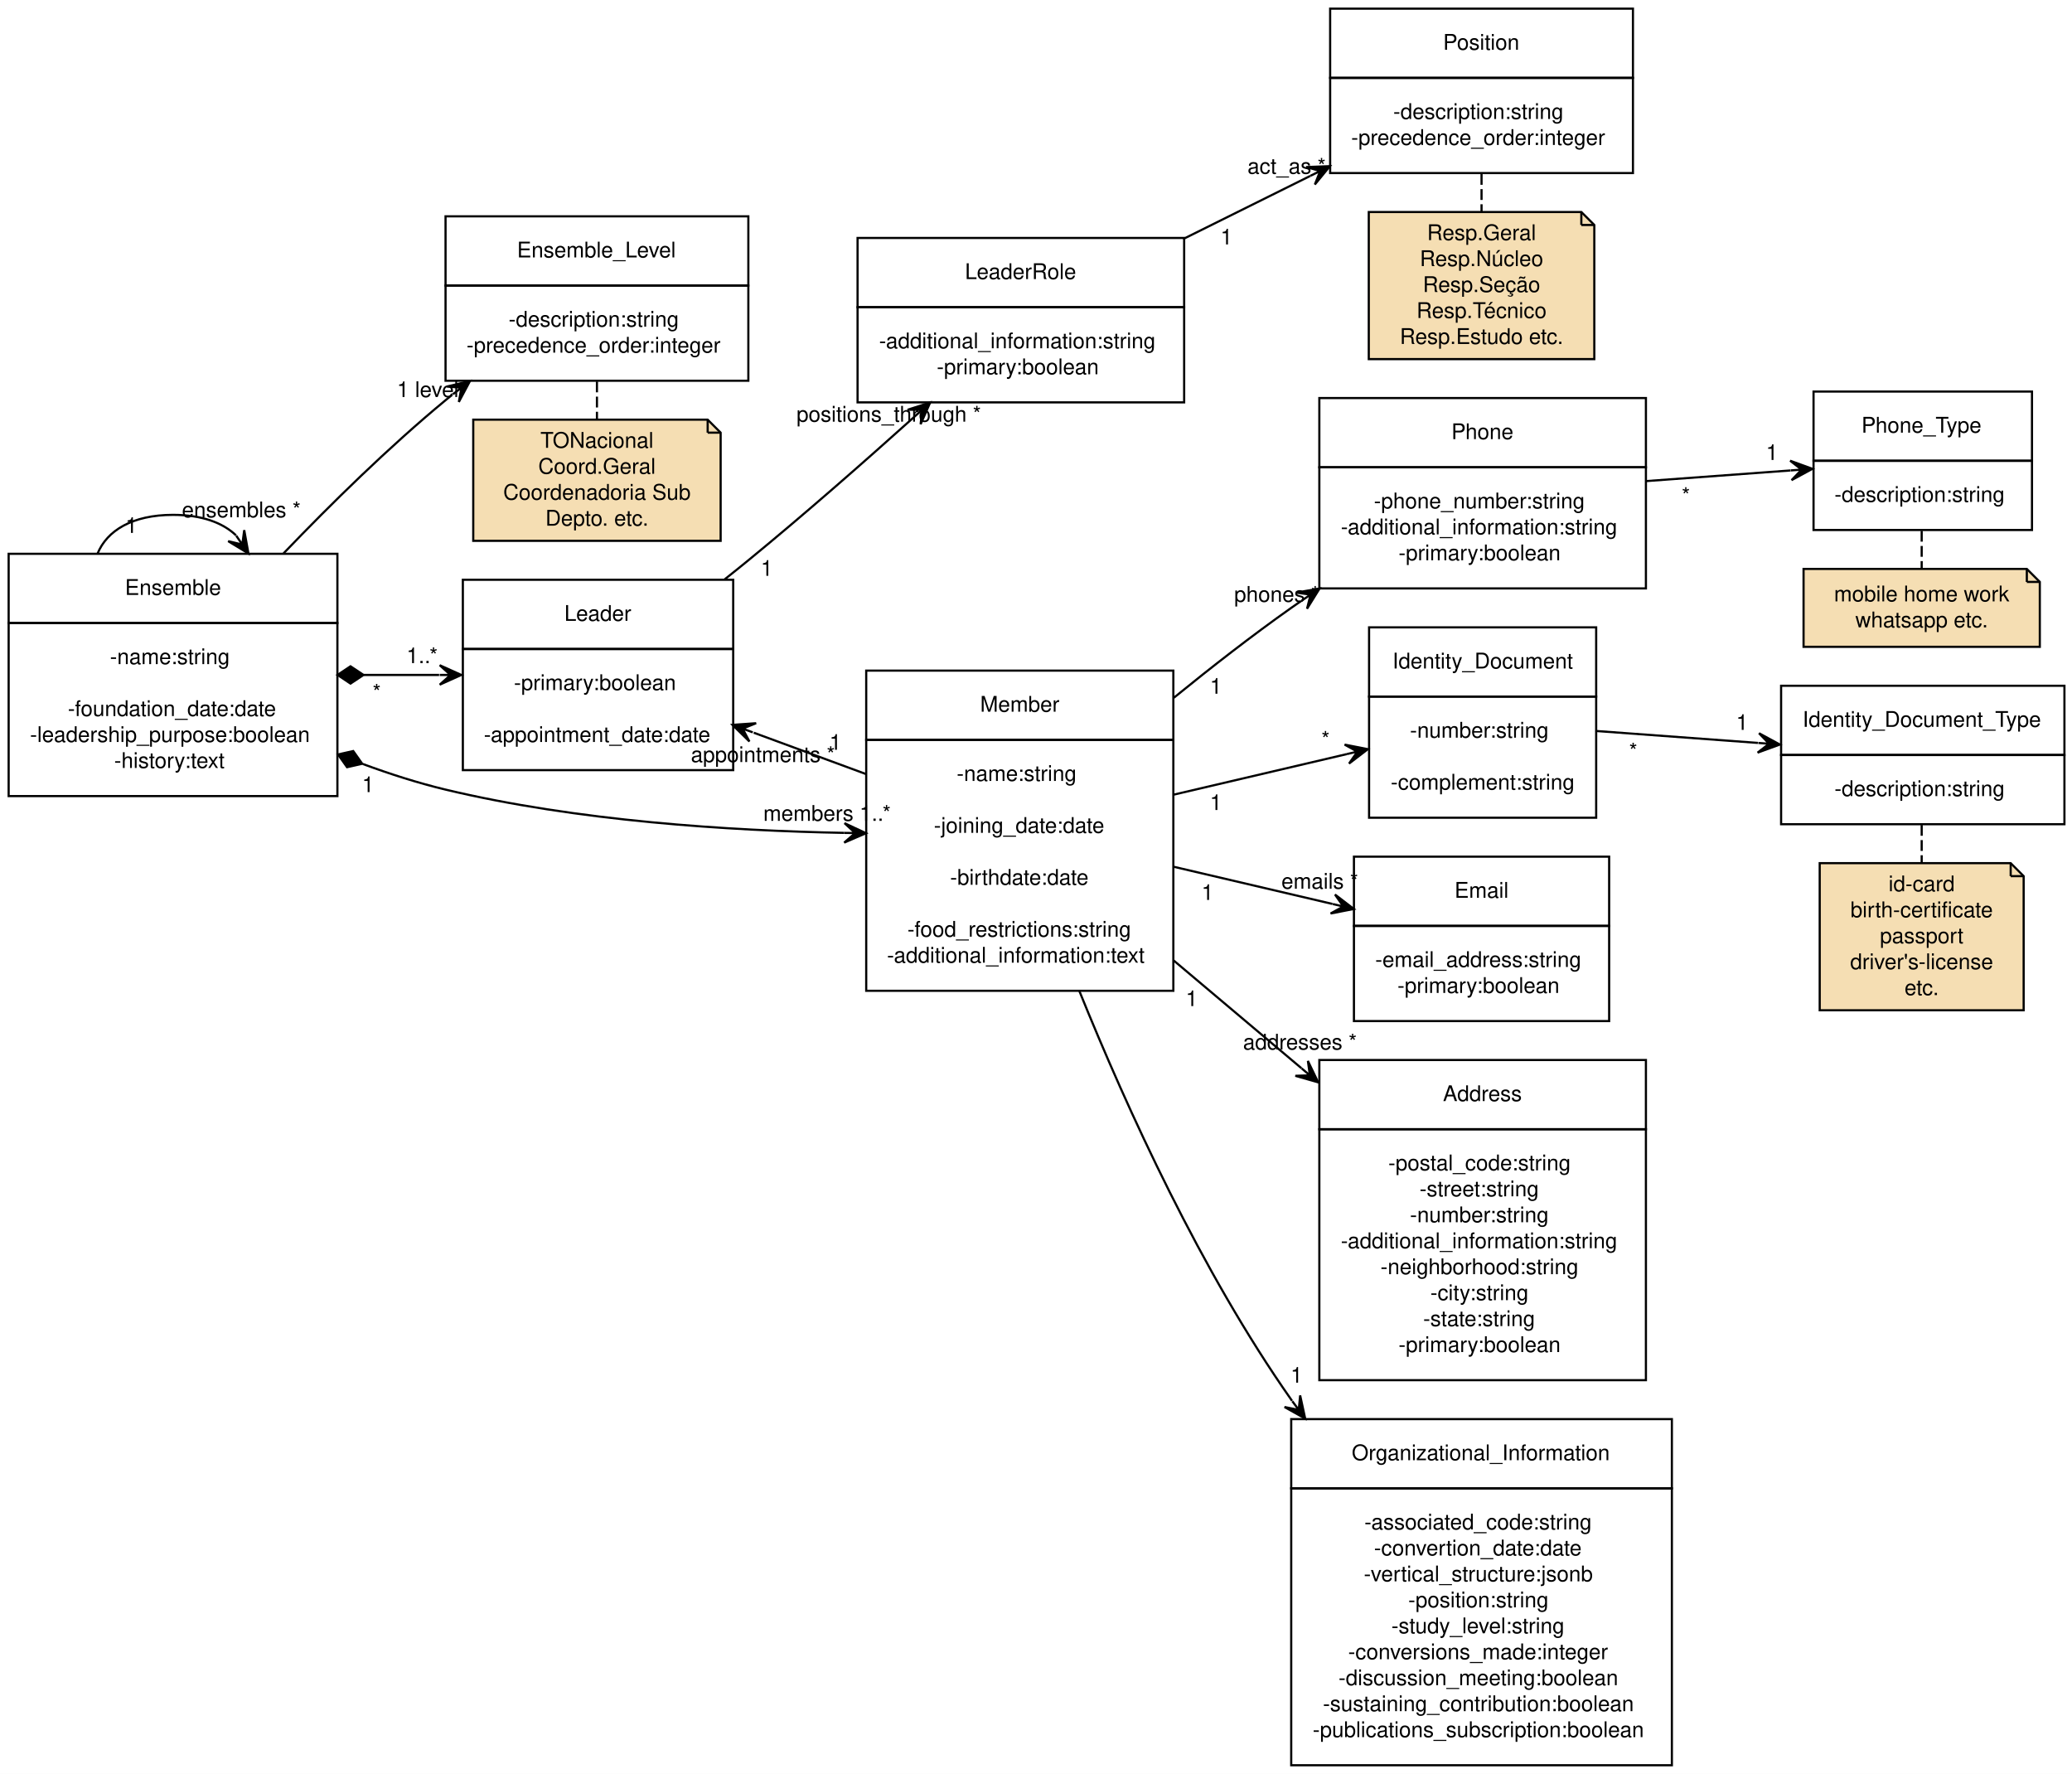
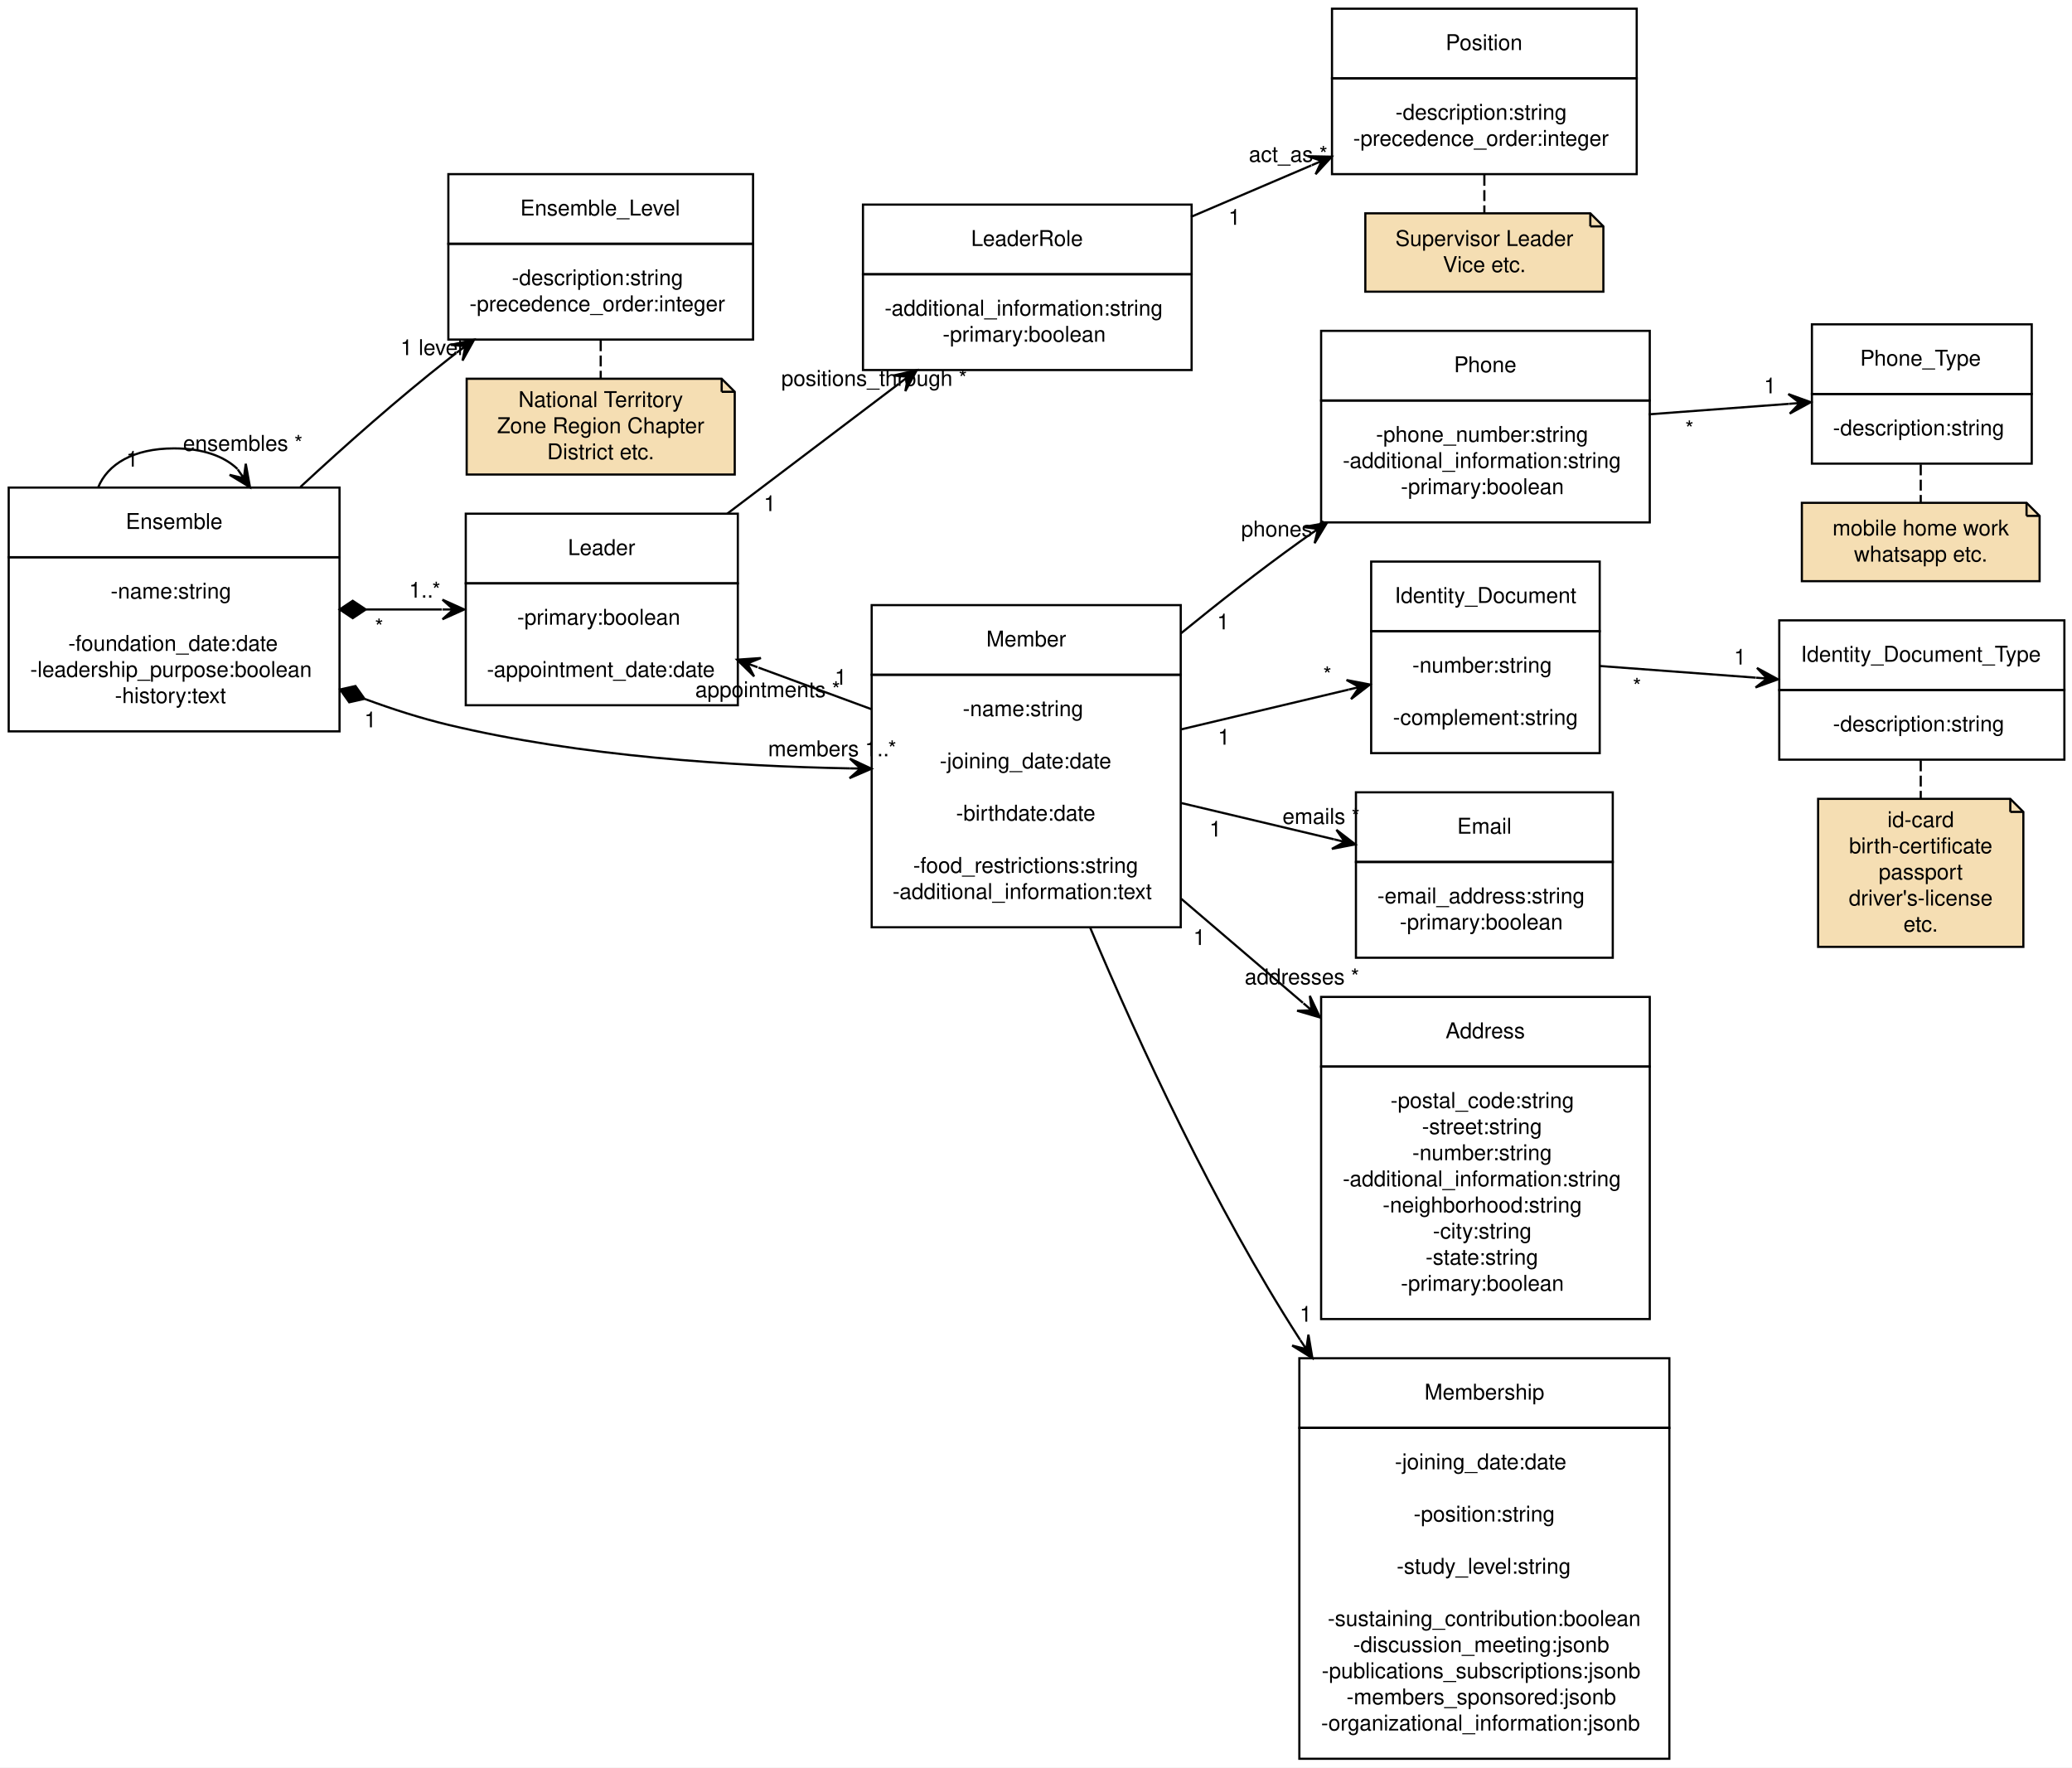
- <svg xmlns="http://www.w3.org/2000/svg" width="958pt" height="820pt" viewBox="0.00 0.00 958.00 820.00">
-   <g id="graph0" class="graph" transform="scale(1 1) rotate(0) translate(4 816)">
-     <polygon fill="#ffffff" stroke="transparent" points="-4,4 -4,-816 954,-816 954,4 -4,4" />
+ <svg xmlns="http://www.w3.org/2000/svg" width="952pt" height="812pt" viewBox="0.00 0.00 952.00 812.00">
+   <g id="graph0" class="graph" transform="scale(1 1) rotate(0) translate(4 808)">
+     <polygon fill="#ffffff" stroke="transparent" points="-4,4 -4,-808 948,-808 948,4 -4,4" />
    <g id="node1" class="node">
-       <polygon fill="none" stroke="#000000" points="611,-780 611,-812 751,-812 751,-780 611,-780" />
-       <text text-anchor="start" x="663.218" y="-793" font-family="Helvetica,sans-Serif" font-size="10.00" fill="#000000">Position</text>
-       <polygon fill="none" stroke="#000000" points="611,-736 611,-780 751,-780 751,-736 611,-736" />
-       <text text-anchor="start" x="640.163" y="-761" font-family="Helvetica,sans-Serif" font-size="10.00" fill="#000000"> -description:string</text>
-       <text text-anchor="start" x="620.707" y="-749" font-family="Helvetica,sans-Serif" font-size="10.00" fill="#000000"> -precedence_order:integer</text>
+       <polygon fill="none" stroke="#000000" points="608,-772 608,-804 748,-804 748,-772 608,-772" />
+       <text text-anchor="start" x="660.218" y="-785" font-family="Helvetica,sans-Serif" font-size="10.00" fill="#000000">Position</text>
+       <polygon fill="none" stroke="#000000" points="608,-728 608,-772 748,-772 748,-728 608,-728" />
+       <text text-anchor="start" x="637.163" y="-753" font-family="Helvetica,sans-Serif" font-size="10.00" fill="#000000"> -description:string</text>
+       <text text-anchor="start" x="617.707" y="-741" font-family="Helvetica,sans-Serif" font-size="10.00" fill="#000000"> -precedence_order:integer</text>
    </g>
    <g id="node15" class="node">
-       <polygon fill="#f5deb3" stroke="#000000" points="727.137,-718 628.863,-718 628.863,-650 733.137,-650 733.137,-712 727.137,-718" />
-       <polyline fill="none" stroke="#000000" points="727.137,-718 727.137,-712 " />
-       <polyline fill="none" stroke="#000000" points="733.137,-712 727.137,-712 " />
-       <text text-anchor="middle" x="681" y="-705" font-family="Helvetica,sans-Serif" font-size="10.00" fill="#000000">Resp.Geral</text>
-       <text text-anchor="middle" x="681" y="-693" font-family="Helvetica,sans-Serif" font-size="10.00" fill="#000000">Resp.Núcleo</text>
-       <text text-anchor="middle" x="681" y="-681" font-family="Helvetica,sans-Serif" font-size="10.00" fill="#000000">Resp.Seção</text>
-       <text text-anchor="middle" x="681" y="-669" font-family="Helvetica,sans-Serif" font-size="10.00" fill="#000000">Resp.Técnico</text>
-       <text text-anchor="middle" x="681" y="-657" font-family="Helvetica,sans-Serif" font-size="10.00" fill="#000000">Resp.Estudo etc.</text>
+       <polygon fill="#f5deb3" stroke="#000000" points="726.686,-710 623.314,-710 623.314,-674 732.686,-674 732.686,-704 726.686,-710" />
+       <polyline fill="none" stroke="#000000" points="726.686,-710 726.686,-704 " />
+       <polyline fill="none" stroke="#000000" points="732.686,-704 726.686,-704 " />
+       <text text-anchor="middle" x="678" y="-695" font-family="Helvetica,sans-Serif" font-size="10.00" fill="#000000">Supervisor Leader</text>
+       <text text-anchor="middle" x="678" y="-683" font-family="Helvetica,sans-Serif" font-size="10.00" fill="#000000">Vice etc.</text>
    </g>
    <g id="edge13" class="edge">
-       <path fill="none" stroke="#000000" stroke-dasharray="5,2" d="M681,-735.57C681,-729.747 681,-723.924 681,-718.102" />
+       <path fill="none" stroke="#000000" stroke-dasharray="5,2" d="M678,-727.645C678,-721.834 678,-716.022 678,-710.211" />
    </g>
    <g id="node2" class="node">
-       <polygon fill="none" stroke="#000000" points="834.5,-603 834.5,-635 935.5,-635 935.5,-603 834.5,-603" />
-       <text text-anchor="start" x="856.654" y="-616" font-family="Helvetica,sans-Serif" font-size="10.00" fill="#000000">Phone_Type</text>
-       <polygon fill="none" stroke="#000000" points="834.5,-571 834.5,-603 935.5,-603 935.5,-571 834.5,-571" />
-       <text text-anchor="start" x="844.163" y="-584" font-family="Helvetica,sans-Serif" font-size="10.00" fill="#000000"> -description:string</text>
+       <polygon fill="none" stroke="#000000" points="828.5,-627 828.5,-659 929.5,-659 929.5,-627 828.5,-627" />
+       <text text-anchor="start" x="850.654" y="-640" font-family="Helvetica,sans-Serif" font-size="10.00" fill="#000000">Phone_Type</text>
+       <polygon fill="none" stroke="#000000" points="828.5,-595 828.5,-627 929.5,-627 929.5,-595 828.5,-595" />
+       <text text-anchor="start" x="838.163" y="-608" font-family="Helvetica,sans-Serif" font-size="10.00" fill="#000000"> -description:string</text>
    </g>
    <g id="node16" class="node">
-       <polygon fill="#f5deb3" stroke="#000000" points="933.115,-553 829.885,-553 829.885,-517 939.115,-517 939.115,-547 933.115,-553" />
-       <polyline fill="none" stroke="#000000" points="933.115,-553 933.115,-547 " />
-       <polyline fill="none" stroke="#000000" points="939.115,-547 933.115,-547 " />
-       <text text-anchor="middle" x="884.5" y="-538" font-family="Helvetica,sans-Serif" font-size="10.00" fill="#000000">mobile home work</text>
-       <text text-anchor="middle" x="884.5" y="-526" font-family="Helvetica,sans-Serif" font-size="10.00" fill="#000000">whatsapp etc.</text>
+       <polygon fill="#f5deb3" stroke="#000000" points="927.115,-577 823.885,-577 823.885,-541 933.115,-541 933.115,-571 927.115,-577" />
+       <polyline fill="none" stroke="#000000" points="927.115,-577 927.115,-571 " />
+       <polyline fill="none" stroke="#000000" points="933.115,-571 927.115,-571 " />
+       <text text-anchor="middle" x="878.5" y="-562" font-family="Helvetica,sans-Serif" font-size="10.00" fill="#000000">mobile home work</text>
+       <text text-anchor="middle" x="878.5" y="-550" font-family="Helvetica,sans-Serif" font-size="10.00" fill="#000000">whatsapp etc.</text>
    </g>
    <g id="edge16" class="edge">
-       <path fill="none" stroke="#000000" stroke-dasharray="5,2" d="M884.5,-570.619C884.5,-564.767 884.5,-558.915 884.5,-553.062" />
+       <path fill="none" stroke="#000000" stroke-dasharray="5,2" d="M878.5,-594.619C878.5,-588.767 878.5,-582.915 878.5,-577.062" />
    </g>
    <g id="node3" class="node">
-       <polygon fill="none" stroke="#000000" points="606,-600 606,-632 757,-632 757,-600 606,-600" />
-       <text text-anchor="start" x="667.048" y="-613" font-family="Helvetica,sans-Serif" font-size="10.00" fill="#000000">Phone</text>
-       <polygon fill="none" stroke="#000000" points="606,-544 606,-600 757,-600 757,-544 606,-544" />
-       <text text-anchor="start" x="631.21" y="-581" font-family="Helvetica,sans-Serif" font-size="10.00" fill="#000000"> -phone_number:string</text>
-       <text text-anchor="start" x="615.935" y="-569" font-family="Helvetica,sans-Serif" font-size="10.00" fill="#000000"> -additional_information:string</text>
-       <text text-anchor="start" x="642.608" y="-557" font-family="Helvetica,sans-Serif" font-size="10.00" fill="#000000"> -primary:boolean</text>
+       <polygon fill="none" stroke="#000000" points="603,-624 603,-656 754,-656 754,-624 603,-624" />
+       <text text-anchor="start" x="664.048" y="-637" font-family="Helvetica,sans-Serif" font-size="10.00" fill="#000000">Phone</text>
+       <polygon fill="none" stroke="#000000" points="603,-568 603,-624 754,-624 754,-568 603,-568" />
+       <text text-anchor="start" x="628.21" y="-605" font-family="Helvetica,sans-Serif" font-size="10.00" fill="#000000"> -phone_number:string</text>
+       <text text-anchor="start" x="612.935" y="-593" font-family="Helvetica,sans-Serif" font-size="10.00" fill="#000000"> -additional_information:string</text>
+       <text text-anchor="start" x="639.608" y="-581" font-family="Helvetica,sans-Serif" font-size="10.00" fill="#000000"> -primary:boolean</text>
    </g>
    <g id="edge15" class="edge">
-       <path fill="none" stroke="#000000" d="M756.776,-593.585C778.918,-595.217 802.818,-596.979 823.888,-598.532" />
-       <polygon fill="#000000" stroke="#000000" points="833.984,-599.277 823.68,-603.029 828.998,-598.909 824.011,-598.541 824.011,-598.541 824.011,-598.541 828.998,-598.909 824.342,-594.053 833.984,-599.277 833.984,-599.277" />
-       <text text-anchor="middle" x="815.286" y="-603.374" font-family="Helvetica,sans-Serif" font-size="10.00" fill="#000000">1</text>
-       <text text-anchor="middle" x="775.474" y="-583.488" font-family="Helvetica,sans-Serif" font-size="10.00" fill="#000000">*</text>
+       <path fill="none" stroke="#000000" d="M753.515,-617.649C774.787,-619.241 797.643,-620.951 817.918,-622.468" />
+       <polygon fill="#000000" stroke="#000000" points="827.954,-623.218 817.646,-626.96 822.968,-622.845 817.982,-622.472 817.982,-622.472 817.982,-622.472 822.968,-622.845 818.318,-617.985 827.954,-623.218 827.954,-623.218" />
+       <text text-anchor="middle" x="809.248" y="-627.295" font-family="Helvetica,sans-Serif" font-size="10.00" fill="#000000">1</text>
+       <text text-anchor="middle" x="772.221" y="-607.573" font-family="Helvetica,sans-Serif" font-size="10.00" fill="#000000">*</text>
    </g>
    <g id="node4" class="node">
-       <polygon fill="none" stroke="#000000" points="819.5,-467 819.5,-499 950.5,-499 950.5,-467 819.5,-467" />
-       <text text-anchor="start" x="829.429" y="-480" font-family="Helvetica,sans-Serif" font-size="10.00" fill="#000000">Identity_Document_Type</text>
-       <polygon fill="none" stroke="#000000" points="819.5,-435 819.5,-467 950.5,-467 950.5,-435 819.5,-435" />
-       <text text-anchor="start" x="844.163" y="-448" font-family="Helvetica,sans-Serif" font-size="10.00" fill="#000000"> -description:string</text>
+       <polygon fill="none" stroke="#000000" points="813.5,-491 813.5,-523 944.5,-523 944.5,-491 813.5,-491" />
+       <text text-anchor="start" x="823.429" y="-504" font-family="Helvetica,sans-Serif" font-size="10.00" fill="#000000">Identity_Document_Type</text>
+       <polygon fill="none" stroke="#000000" points="813.5,-459 813.5,-491 944.5,-491 944.5,-459 813.5,-459" />
+       <text text-anchor="start" x="838.163" y="-472" font-family="Helvetica,sans-Serif" font-size="10.00" fill="#000000"> -description:string</text>
    </g>
    <g id="node17" class="node">
-       <polygon fill="#f5deb3" stroke="#000000" points="925.649,-417 837.351,-417 837.351,-349 931.649,-349 931.649,-411 925.649,-417" />
-       <polyline fill="none" stroke="#000000" points="925.649,-417 925.649,-411 " />
-       <polyline fill="none" stroke="#000000" points="931.649,-411 925.649,-411 " />
-       <text text-anchor="middle" x="884.5" y="-404" font-family="Helvetica,sans-Serif" font-size="10.00" fill="#000000">id-card</text>
-       <text text-anchor="middle" x="884.5" y="-392" font-family="Helvetica,sans-Serif" font-size="10.00" fill="#000000">birth-certificate</text>
-       <text text-anchor="middle" x="884.5" y="-380" font-family="Helvetica,sans-Serif" font-size="10.00" fill="#000000">passport</text>
-       <text text-anchor="middle" x="884.5" y="-368" font-family="Helvetica,sans-Serif" font-size="10.00" fill="#000000">driver's-license</text>
-       <text text-anchor="middle" x="884.5" y="-356" font-family="Helvetica,sans-Serif" font-size="10.00" fill="#000000">etc.</text>
+       <polygon fill="#f5deb3" stroke="#000000" points="919.649,-441 831.351,-441 831.351,-373 925.649,-373 925.649,-435 919.649,-441" />
+       <polyline fill="none" stroke="#000000" points="919.649,-441 919.649,-435 " />
+       <polyline fill="none" stroke="#000000" points="925.649,-435 919.649,-435 " />
+       <text text-anchor="middle" x="878.5" y="-428" font-family="Helvetica,sans-Serif" font-size="10.00" fill="#000000">id-card</text>
+       <text text-anchor="middle" x="878.5" y="-416" font-family="Helvetica,sans-Serif" font-size="10.00" fill="#000000">birth-certificate</text>
+       <text text-anchor="middle" x="878.5" y="-404" font-family="Helvetica,sans-Serif" font-size="10.00" fill="#000000">passport</text>
+       <text text-anchor="middle" x="878.5" y="-392" font-family="Helvetica,sans-Serif" font-size="10.00" fill="#000000">driver's-license</text>
+       <text text-anchor="middle" x="878.5" y="-380" font-family="Helvetica,sans-Serif" font-size="10.00" fill="#000000">etc.</text>
    </g>
    <g id="edge18" class="edge">
-       <path fill="none" stroke="#000000" stroke-dasharray="5,2" d="M884.5,-434.659C884.5,-428.815 884.5,-422.97 884.5,-417.125" />
+       <path fill="none" stroke="#000000" stroke-dasharray="5,2" d="M878.5,-458.659C878.5,-452.815 878.5,-446.97 878.5,-441.125" />
    </g>
    <g id="node5" class="node">
-       <polygon fill="none" stroke="#000000" points="629,-494 629,-526 734,-526 734,-494 629,-494" />
-       <text text-anchor="start" x="639.822" y="-507" font-family="Helvetica,sans-Serif" font-size="10.00" fill="#000000">Identity_Document</text>
-       <polygon fill="none" stroke="#000000" points="629,-438 629,-494 734,-494 734,-438 629,-438" />
-       <text text-anchor="start" x="647.887" y="-475" font-family="Helvetica,sans-Serif" font-size="10.00" fill="#000000"> -number:string</text>
-       <text text-anchor="start" x="638.998" y="-451" font-family="Helvetica,sans-Serif" font-size="10.00" fill="#000000">-complement:string</text>
+       <polygon fill="none" stroke="#000000" points="626,-518 626,-550 731,-550 731,-518 626,-518" />
+       <text text-anchor="start" x="636.822" y="-531" font-family="Helvetica,sans-Serif" font-size="10.00" fill="#000000">Identity_Document</text>
+       <polygon fill="none" stroke="#000000" points="626,-462 626,-518 731,-518 731,-462 626,-462" />
+       <text text-anchor="start" x="644.887" y="-499" font-family="Helvetica,sans-Serif" font-size="10.00" fill="#000000"> -number:string</text>
+       <text text-anchor="start" x="635.998" y="-475" font-family="Helvetica,sans-Serif" font-size="10.00" fill="#000000">-complement:string</text>
    </g>
    <g id="edge17" class="edge">
-       <path fill="none" stroke="#000000" d="M733.671,-478.118C756.546,-476.432 783.772,-474.425 808.756,-472.583" />
-       <polygon fill="#000000" stroke="#000000" points="818.938,-471.833 809.296,-477.056 813.952,-472.2 808.965,-472.568 808.965,-472.568 808.965,-472.568 813.952,-472.2 808.634,-468.08 818.938,-471.833 818.938,-471.833" />
-       <text text-anchor="middle" x="801.482" y="-478.594" font-family="Helvetica,sans-Serif" font-size="10.00" fill="#000000">1</text>
-       <text text-anchor="middle" x="751.127" y="-465.356" font-family="Helvetica,sans-Serif" font-size="10.00" fill="#000000">*</text>
+       <path fill="none" stroke="#000000" d="M730.679,-502.059C752.709,-500.411 778.729,-498.464 802.75,-496.667" />
+       <polygon fill="#000000" stroke="#000000" points="812.905,-495.907 803.269,-501.141 807.919,-496.28 802.933,-496.654 802.933,-496.654 802.933,-496.654 807.919,-496.28 802.597,-492.166 812.905,-495.907 812.905,-495.907" />
+       <text text-anchor="middle" x="795.46" y="-502.688" font-family="Helvetica,sans-Serif" font-size="10.00" fill="#000000">1</text>
+       <text text-anchor="middle" x="748.124" y="-489.278" font-family="Helvetica,sans-Serif" font-size="10.00" fill="#000000">*</text>
    </g>
    <g id="node6" class="node">
-       <polygon fill="none" stroke="#000000" points="622,-388 622,-420 740,-420 740,-388 622,-388" />
-       <text text-anchor="start" x="668.503" y="-401" font-family="Helvetica,sans-Serif" font-size="10.00" fill="#000000">Email</text>
-       <polygon fill="none" stroke="#000000" points="622,-344 622,-388 740,-388 740,-344 622,-344" />
-       <text text-anchor="start" x="631.83" y="-369" font-family="Helvetica,sans-Serif" font-size="10.00" fill="#000000"> -email_address:string</text>
-       <text text-anchor="start" x="642.108" y="-357" font-family="Helvetica,sans-Serif" font-size="10.00" fill="#000000"> -primary:boolean</text>
+       <polygon fill="none" stroke="#000000" points="619,-412 619,-444 737,-444 737,-412 619,-412" />
+       <text text-anchor="start" x="665.503" y="-425" font-family="Helvetica,sans-Serif" font-size="10.00" fill="#000000">Email</text>
+       <polygon fill="none" stroke="#000000" points="619,-368 619,-412 737,-412 737,-368 619,-368" />
+       <text text-anchor="start" x="628.83" y="-393" font-family="Helvetica,sans-Serif" font-size="10.00" fill="#000000"> -email_address:string</text>
+       <text text-anchor="start" x="639.108" y="-381" font-family="Helvetica,sans-Serif" font-size="10.00" fill="#000000"> -primary:boolean</text>
    </g>
    <g id="node7" class="node">
-       <polygon fill="none" stroke="#000000" points="606,-294 606,-326 757,-326 757,-294 606,-294" />
-       <text text-anchor="start" x="663.163" y="-307" font-family="Helvetica,sans-Serif" font-size="10.00" fill="#000000">Address</text>
-       <polygon fill="none" stroke="#000000" points="606,-178 606,-294 757,-294 757,-178 606,-178" />
-       <text text-anchor="start" x="637.879" y="-275" font-family="Helvetica,sans-Serif" font-size="10.00" fill="#000000"> -postal_code:string</text>
-       <text text-anchor="start" x="652.332" y="-263" font-family="Helvetica,sans-Serif" font-size="10.00" fill="#000000"> -street:string</text>
-       <text text-anchor="start" x="647.887" y="-251" font-family="Helvetica,sans-Serif" font-size="10.00" fill="#000000"> -number:string</text>
-       <text text-anchor="start" x="615.935" y="-239" font-family="Helvetica,sans-Serif" font-size="10.00" fill="#000000"> -additional_information:string</text>
-       <text text-anchor="start" x="634.265" y="-227" font-family="Helvetica,sans-Serif" font-size="10.00" fill="#000000"> -neighborhood:string</text>
-       <text text-anchor="start" x="657.335" y="-215" font-family="Helvetica,sans-Serif" font-size="10.00" fill="#000000"> -city:string</text>
-       <text text-anchor="start" x="653.996" y="-203" font-family="Helvetica,sans-Serif" font-size="10.00" fill="#000000"> -state:string</text>
-       <text text-anchor="start" x="642.608" y="-191" font-family="Helvetica,sans-Serif" font-size="10.00" fill="#000000"> -primary:boolean</text>
+       <polygon fill="none" stroke="#000000" points="603,-318 603,-350 754,-350 754,-318 603,-318" />
+       <text text-anchor="start" x="660.163" y="-331" font-family="Helvetica,sans-Serif" font-size="10.00" fill="#000000">Address</text>
+       <polygon fill="none" stroke="#000000" points="603,-202 603,-318 754,-318 754,-202 603,-202" />
+       <text text-anchor="start" x="634.879" y="-299" font-family="Helvetica,sans-Serif" font-size="10.00" fill="#000000"> -postal_code:string</text>
+       <text text-anchor="start" x="649.332" y="-287" font-family="Helvetica,sans-Serif" font-size="10.00" fill="#000000"> -street:string</text>
+       <text text-anchor="start" x="644.887" y="-275" font-family="Helvetica,sans-Serif" font-size="10.00" fill="#000000"> -number:string</text>
+       <text text-anchor="start" x="612.935" y="-263" font-family="Helvetica,sans-Serif" font-size="10.00" fill="#000000"> -additional_information:string</text>
+       <text text-anchor="start" x="631.265" y="-251" font-family="Helvetica,sans-Serif" font-size="10.00" fill="#000000"> -neighborhood:string</text>
+       <text text-anchor="start" x="654.335" y="-239" font-family="Helvetica,sans-Serif" font-size="10.00" fill="#000000"> -city:string</text>
+       <text text-anchor="start" x="650.996" y="-227" font-family="Helvetica,sans-Serif" font-size="10.00" fill="#000000"> -state:string</text>
+       <text text-anchor="start" x="639.608" y="-215" font-family="Helvetica,sans-Serif" font-size="10.00" fill="#000000"> -primary:boolean</text>
    </g>
    <g id="node8" class="node">
-       <polygon fill="none" stroke="#000000" points="202,-684 202,-716 342,-716 342,-684 202,-684" />
-       <text text-anchor="start" x="235.046" y="-697" font-family="Helvetica,sans-Serif" font-size="10.00" fill="#000000">Ensemble_Level</text>
-       <polygon fill="none" stroke="#000000" points="202,-640 202,-684 342,-684 342,-640 202,-640" />
-       <text text-anchor="start" x="231.163" y="-665" font-family="Helvetica,sans-Serif" font-size="10.00" fill="#000000"> -description:string</text>
-       <text text-anchor="start" x="211.707" y="-653" font-family="Helvetica,sans-Serif" font-size="10.00" fill="#000000"> -precedence_order:integer</text>
+       <polygon fill="none" stroke="#000000" points="202,-696 202,-728 342,-728 342,-696 202,-696" />
+       <text text-anchor="start" x="235.046" y="-709" font-family="Helvetica,sans-Serif" font-size="10.00" fill="#000000">Ensemble_Level</text>
+       <polygon fill="none" stroke="#000000" points="202,-652 202,-696 342,-696 342,-652 202,-652" />
+       <text text-anchor="start" x="231.163" y="-677" font-family="Helvetica,sans-Serif" font-size="10.00" fill="#000000"> -description:string</text>
+       <text text-anchor="start" x="211.707" y="-665" font-family="Helvetica,sans-Serif" font-size="10.00" fill="#000000"> -precedence_order:integer</text>
    </g>
    <g id="node14" class="node">
-       <polygon fill="#f5deb3" stroke="#000000" points="323.193,-622 214.807,-622 214.807,-566 329.193,-566 329.193,-616 323.193,-622" />
-       <polyline fill="none" stroke="#000000" points="323.193,-622 323.193,-616 " />
-       <polyline fill="none" stroke="#000000" points="329.193,-616 323.193,-616 " />
-       <text text-anchor="middle" x="272" y="-609" font-family="Helvetica,sans-Serif" font-size="10.00" fill="#000000">TONacional</text>
-       <text text-anchor="middle" x="272" y="-597" font-family="Helvetica,sans-Serif" font-size="10.00" fill="#000000">Coord.Geral</text>
-       <text text-anchor="middle" x="272" y="-585" font-family="Helvetica,sans-Serif" font-size="10.00" fill="#000000">Coordenadoria Sub</text>
-       <text text-anchor="middle" x="272" y="-573" font-family="Helvetica,sans-Serif" font-size="10.00" fill="#000000">Depto. etc.</text>
+       <polygon fill="#f5deb3" stroke="#000000" points="327.582,-634 210.418,-634 210.418,-590 333.582,-590 333.582,-628 327.582,-634" />
+       <polyline fill="none" stroke="#000000" points="327.582,-634 327.582,-628 " />
+       <polyline fill="none" stroke="#000000" points="333.582,-628 327.582,-628 " />
+       <text text-anchor="middle" x="272" y="-621" font-family="Helvetica,sans-Serif" font-size="10.00" fill="#000000">National Territory</text>
+       <text text-anchor="middle" x="272" y="-609" font-family="Helvetica,sans-Serif" font-size="10.00" fill="#000000">Zone Region Chapter</text>
+       <text text-anchor="middle" x="272" y="-597" font-family="Helvetica,sans-Serif" font-size="10.00" fill="#000000">District etc.</text>
    </g>
    <g id="edge1" class="edge">
-       <path fill="none" stroke="#000000" stroke-dasharray="5,2" d="M272,-639.65C272,-633.84 272,-628.029 272,-622.219" />
+       <path fill="none" stroke="#000000" stroke-dasharray="5,2" d="M272,-651.667C272,-645.858 272,-640.05 272,-634.242" />
    </g>
    <g id="node9" class="node">
-       <polygon fill="none" stroke="#000000" points="0,-528 0,-560 152,-560 152,-528 0,-528" />
-       <text text-anchor="start" x="53.773" y="-541" font-family="Helvetica,sans-Serif" font-size="10.00" fill="#000000">Ensemble</text>
-       <polygon fill="none" stroke="#000000" points="0,-448 0,-528 152,-528 152,-448 0,-448" />
-       <text text-anchor="start" x="46.831" y="-509" font-family="Helvetica,sans-Serif" font-size="10.00" fill="#000000"> -name:string</text>
-       <text text-anchor="start" x="27.366" y="-485" font-family="Helvetica,sans-Serif" font-size="10.00" fill="#000000">-foundation_date:date</text>
-       <text text-anchor="start" x="9.868" y="-473" font-family="Helvetica,sans-Serif" font-size="10.00" fill="#000000"> -leadership_purpose:boolean</text>
-       <text text-anchor="start" x="48.776" y="-461" font-family="Helvetica,sans-Serif" font-size="10.00" fill="#000000"> -history:text</text>
+       <polygon fill="none" stroke="#000000" points="0,-552 0,-584 152,-584 152,-552 0,-552" />
+       <text text-anchor="start" x="53.773" y="-565" font-family="Helvetica,sans-Serif" font-size="10.00" fill="#000000">Ensemble</text>
+       <polygon fill="none" stroke="#000000" points="0,-472 0,-552 152,-552 152,-472 0,-472" />
+       <text text-anchor="start" x="46.831" y="-533" font-family="Helvetica,sans-Serif" font-size="10.00" fill="#000000"> -name:string</text>
+       <text text-anchor="start" x="27.366" y="-509" font-family="Helvetica,sans-Serif" font-size="10.00" fill="#000000">-foundation_date:date</text>
+       <text text-anchor="start" x="9.868" y="-497" font-family="Helvetica,sans-Serif" font-size="10.00" fill="#000000"> -leadership_purpose:boolean</text>
+       <text text-anchor="start" x="48.776" y="-485" font-family="Helvetica,sans-Serif" font-size="10.00" fill="#000000"> -history:text</text>
    </g>
    <g id="edge2" class="edge">
-       <path fill="none" stroke="#000000" d="M127.104,-560.21C149.18,-583.218 175.897,-609.442 202,-631 203.016,-631.839 204.047,-632.677 205.09,-633.513" />
-       <polygon fill="#000000" stroke="#000000" points="213.303,-639.871 202.641,-637.308 209.35,-636.81 205.396,-633.749 205.396,-633.749 205.396,-633.749 209.35,-636.81 208.15,-630.191 213.303,-639.871 213.303,-639.871" />
-       <text text-anchor="middle" x="193.796" y="-632.459" font-family="Helvetica,sans-Serif" font-size="10.00" fill="#000000">1 level</text>
+       <path fill="none" stroke="#000000" d="M134.021,-584.278C154.869,-603.595 178.937,-624.895 202,-643 203.187,-643.932 204.393,-644.865 205.613,-645.798" />
+       <polygon fill="#000000" stroke="#000000" points="213.839,-651.932 203.132,-649.562 209.831,-648.943 205.822,-645.954 205.822,-645.954 205.822,-645.954 209.831,-648.943 208.512,-642.347 213.839,-651.932 213.839,-651.932" />
+       <text text-anchor="middle" x="194.255" y="-644.874" font-family="Helvetica,sans-Serif" font-size="10.00" fill="#000000">1 level</text>
    </g>
    <g id="edge3" class="edge">
-       <path fill="none" stroke="#000000" d="M41.136,-560.146C45.43,-570.622 57.051,-578 76,-578 89.324,-578 99.025,-574.352 105.102,-568.545" />
-       <polygon fill="#000000" stroke="#000000" points="110.864,-560.146 108.918,-570.938 108.035,-564.269 105.207,-568.393 105.207,-568.393 105.207,-568.393 108.035,-564.269 101.496,-565.847 110.864,-560.146 110.864,-560.146" />
-       <text text-anchor="middle" x="107.581" y="-576.875" font-family="Helvetica,sans-Serif" font-size="10.00" fill="#000000">ensembles *</text>
-       <text text-anchor="middle" x="56.754" y="-569.64" font-family="Helvetica,sans-Serif" font-size="10.00" fill="#000000">1</text>
+       <path fill="none" stroke="#000000" d="M41.136,-584.146C45.43,-594.622 57.051,-602 76,-602 89.324,-602 99.025,-598.352 105.102,-592.545" />
+       <polygon fill="#000000" stroke="#000000" points="110.864,-584.146 108.918,-594.938 108.035,-588.269 105.207,-592.393 105.207,-592.393 105.207,-592.393 108.035,-588.269 101.496,-589.847 110.864,-584.146 110.864,-584.146" />
+       <text text-anchor="middle" x="107.581" y="-600.875" font-family="Helvetica,sans-Serif" font-size="10.00" fill="#000000">ensembles *</text>
+       <text text-anchor="middle" x="56.754" y="-593.64" font-family="Helvetica,sans-Serif" font-size="10.00" fill="#000000">1</text>
    </g>
    <g id="node10" class="node">
-       <polygon fill="none" stroke="#000000" points="210,-516 210,-548 335,-548 335,-516 210,-516" />
-       <text text-anchor="start" x="256.938" y="-529" font-family="Helvetica,sans-Serif" font-size="10.00" fill="#000000">Leader</text>
-       <polygon fill="none" stroke="#000000" points="210,-460 210,-516 335,-516 335,-460 210,-460" />
-       <text text-anchor="start" x="233.608" y="-497" font-family="Helvetica,sans-Serif" font-size="10.00" fill="#000000"> -primary:boolean</text>
-       <text text-anchor="start" x="219.701" y="-473" font-family="Helvetica,sans-Serif" font-size="10.00" fill="#000000">-appointment_date:date</text>
+       <polygon fill="none" stroke="#000000" points="210,-540 210,-572 335,-572 335,-540 210,-540" />
+       <text text-anchor="start" x="256.938" y="-553" font-family="Helvetica,sans-Serif" font-size="10.00" fill="#000000">Leader</text>
+       <polygon fill="none" stroke="#000000" points="210,-484 210,-540 335,-540 335,-484 210,-484" />
+       <text text-anchor="start" x="233.608" y="-521" font-family="Helvetica,sans-Serif" font-size="10.00" fill="#000000"> -primary:boolean</text>
+       <text text-anchor="start" x="219.701" y="-497" font-family="Helvetica,sans-Serif" font-size="10.00" fill="#000000">-appointment_date:date</text>
    </g>
    <g id="edge4" class="edge">
-       <path fill="none" stroke="#000000" d="M164.169,-504C175.823,-504 187.664,-504 199.024,-504" />
-       <polygon fill="#000000" stroke="#000000" points="164.059,-504 158.059,-508 152.059,-504 158.059,-500 164.059,-504" />
-       <polygon fill="#000000" stroke="#000000" points="209.302,-504 199.302,-508.5 204.302,-504 199.302,-504 199.302,-504 199.302,-504 204.302,-504 199.302,-499.5 209.302,-504 209.302,-504" />
-       <text text-anchor="middle" x="191.176" y="-509.452" font-family="Helvetica,sans-Serif" font-size="10.00" fill="#000000">1..*</text>
-       <text text-anchor="middle" x="170.185" y="-492.548" font-family="Helvetica,sans-Serif" font-size="10.00" fill="#000000">*</text>
+       <path fill="none" stroke="#000000" d="M164.169,-528C175.823,-528 187.664,-528 199.024,-528" />
+       <polygon fill="#000000" stroke="#000000" points="164.059,-528 158.059,-532 152.059,-528 158.059,-524 164.059,-528" />
+       <polygon fill="#000000" stroke="#000000" points="209.302,-528 199.302,-532.5 204.302,-528 199.302,-528 199.302,-528 199.302,-528 204.302,-528 199.302,-523.5 209.302,-528 209.302,-528" />
+       <text text-anchor="middle" x="191.176" y="-533.452" font-family="Helvetica,sans-Serif" font-size="10.00" fill="#000000">1..*</text>
+       <text text-anchor="middle" x="170.185" y="-516.548" font-family="Helvetica,sans-Serif" font-size="10.00" fill="#000000">*</text>
    </g>
    <g id="node12" class="node">
-       <polygon fill="none" stroke="#000000" points="396.5,-474 396.5,-506 538.5,-506 538.5,-474 396.5,-474" />
-       <text text-anchor="start" x="449.168" y="-487" font-family="Helvetica,sans-Serif" font-size="10.00" fill="#000000">Member</text>
-       <polygon fill="none" stroke="#000000" points="396.5,-358 396.5,-474 538.5,-474 538.5,-358 396.5,-358" />
-       <text text-anchor="start" x="438.331" y="-455" font-family="Helvetica,sans-Serif" font-size="10.00" fill="#000000"> -name:string</text>
-       <text text-anchor="start" x="427.764" y="-431" font-family="Helvetica,sans-Serif" font-size="10.00" fill="#000000">-joining_date:date</text>
-       <text text-anchor="start" x="435.267" y="-407" font-family="Helvetica,sans-Serif" font-size="10.00" fill="#000000">-birthdate:date</text>
-       <text text-anchor="start" x="415.55" y="-383" font-family="Helvetica,sans-Serif" font-size="10.00" fill="#000000">-food_restrictions:string</text>
-       <text text-anchor="start" x="406.099" y="-371" font-family="Helvetica,sans-Serif" font-size="10.00" fill="#000000"> -additional_information:text</text>
+       <polygon fill="none" stroke="#000000" points="396.5,-498 396.5,-530 538.5,-530 538.5,-498 396.5,-498" />
+       <text text-anchor="start" x="449.168" y="-511" font-family="Helvetica,sans-Serif" font-size="10.00" fill="#000000">Member</text>
+       <polygon fill="none" stroke="#000000" points="396.5,-382 396.5,-498 538.5,-498 538.5,-382 396.5,-382" />
+       <text text-anchor="start" x="438.331" y="-479" font-family="Helvetica,sans-Serif" font-size="10.00" fill="#000000"> -name:string</text>
+       <text text-anchor="start" x="427.764" y="-455" font-family="Helvetica,sans-Serif" font-size="10.00" fill="#000000">-joining_date:date</text>
+       <text text-anchor="start" x="435.267" y="-431" font-family="Helvetica,sans-Serif" font-size="10.00" fill="#000000">-birthdate:date</text>
+       <text text-anchor="start" x="415.55" y="-407" font-family="Helvetica,sans-Serif" font-size="10.00" fill="#000000">-food_restrictions:string</text>
+       <text text-anchor="start" x="406.099" y="-395" font-family="Helvetica,sans-Serif" font-size="10.00" fill="#000000"> -additional_information:text</text>
    </g>
    <g id="edge5" class="edge">
-       <path fill="none" stroke="#000000" d="M163.753,-462.838C176.373,-458.176 189.365,-454.022 202,-451 262.695,-436.481 333.238,-431.993 386.348,-430.993" />
-       <polygon fill="#000000" stroke="#000000" points="163.49,-462.939 159.325,-468.826 152.289,-467.245 156.454,-461.358 163.49,-462.939" />
-       <polygon fill="#000000" stroke="#000000" points="396.392,-430.841 386.461,-435.492 391.393,-430.917 386.393,-430.992 386.393,-430.992 386.393,-430.992 391.393,-430.917 386.325,-426.493 396.392,-430.841 396.392,-430.841" />
-       <text text-anchor="middle" x="378.396" y="-436.566" font-family="Helvetica,sans-Serif" font-size="10.00" fill="#000000">members 1..*</text>
-       <text text-anchor="middle" x="166.175" y="-449.851" font-family="Helvetica,sans-Serif" font-size="10.00" fill="#000000">1</text>
+       <path fill="none" stroke="#000000" d="M163.753,-486.838C176.373,-482.176 189.365,-478.022 202,-475 262.695,-460.481 333.238,-455.993 386.348,-454.993" />
+       <polygon fill="#000000" stroke="#000000" points="163.49,-486.939 159.325,-492.826 152.289,-491.245 156.454,-485.358 163.49,-486.939" />
+       <polygon fill="#000000" stroke="#000000" points="396.392,-454.841 386.461,-459.492 391.393,-454.917 386.393,-454.992 386.393,-454.992 386.393,-454.992 391.393,-454.917 386.325,-450.493 396.392,-454.841 396.392,-454.841" />
+       <text text-anchor="middle" x="378.396" y="-460.566" font-family="Helvetica,sans-Serif" font-size="10.00" fill="#000000">members 1..*</text>
+       <text text-anchor="middle" x="166.175" y="-473.851" font-family="Helvetica,sans-Serif" font-size="10.00" fill="#000000">1</text>
    </g>
    <g id="node11" class="node">
-       <polygon fill="none" stroke="#000000" points="392.5,-674 392.5,-706 543.5,-706 543.5,-674 392.5,-674" />
-       <text text-anchor="start" x="442.16" y="-687" font-family="Helvetica,sans-Serif" font-size="10.00" fill="#000000">LeaderRole</text>
-       <polygon fill="none" stroke="#000000" points="392.5,-630 392.5,-674 543.5,-674 543.5,-630 392.5,-630" />
-       <text text-anchor="start" x="402.435" y="-655" font-family="Helvetica,sans-Serif" font-size="10.00" fill="#000000"> -additional_information:string</text>
-       <text text-anchor="start" x="429.108" y="-643" font-family="Helvetica,sans-Serif" font-size="10.00" fill="#000000"> -primary:boolean</text>
+       <polygon fill="none" stroke="#000000" points="392.5,-682 392.5,-714 543.5,-714 543.5,-682 392.5,-682" />
+       <text text-anchor="start" x="442.16" y="-695" font-family="Helvetica,sans-Serif" font-size="10.00" fill="#000000">LeaderRole</text>
+       <polygon fill="none" stroke="#000000" points="392.5,-638 392.5,-682 543.5,-682 543.5,-638 392.5,-638" />
+       <text text-anchor="start" x="402.435" y="-663" font-family="Helvetica,sans-Serif" font-size="10.00" fill="#000000"> -additional_information:string</text>
+       <text text-anchor="start" x="429.108" y="-651" font-family="Helvetica,sans-Serif" font-size="10.00" fill="#000000"> -primary:boolean</text>
    </g>
    <g id="edge11" class="edge">
-       <path fill="none" stroke="#000000" d="M331.069,-548.213C334.792,-551.157 338.462,-554.103 342,-557 367.78,-578.109 395.617,-602.552 418.508,-623.119" />
-       <polygon fill="#000000" stroke="#000000" points="426.072,-629.934 415.63,-626.583 422.357,-626.587 418.643,-623.24 418.643,-623.24 418.643,-623.24 422.357,-626.587 421.656,-619.897 426.072,-629.934 426.072,-629.934" />
-       <text text-anchor="middle" x="406.948" y="-621.079" font-family="Helvetica,sans-Serif" font-size="10.00" fill="#000000">positions_through *</text>
-       <text text-anchor="middle" x="350.526" y="-549.84" font-family="Helvetica,sans-Serif" font-size="10.00" fill="#000000">1</text>
+       <path fill="none" stroke="#000000" d="M330.127,-572.004C355.003,-590.836 384.001,-612.789 408.926,-631.658" />
+       <polygon fill="#000000" stroke="#000000" points="417.211,-637.93 406.522,-635.482 413.225,-634.912 409.238,-631.894 409.238,-631.894 409.238,-631.894 413.225,-634.912 411.955,-628.306 417.211,-637.93 417.211,-637.93" />
+       <text text-anchor="middle" x="397.658" y="-630.728" font-family="Helvetica,sans-Serif" font-size="10.00" fill="#000000">positions_through *</text>
+       <text text-anchor="middle" x="349.681" y="-573.206" font-family="Helvetica,sans-Serif" font-size="10.00" fill="#000000">1</text>
    </g>
    <g id="edge14" class="edge">
-       <path fill="none" stroke="#000000" d="M344.498,-477.3C361.443,-471.06 379.474,-464.419 396.358,-458.2" />
-       <polygon fill="#000000" stroke="#000000" points="334.664,-480.922 342.493,-473.243 339.356,-479.194 344.048,-477.466 344.048,-477.466 344.048,-477.466 339.356,-479.194 345.603,-481.688 334.664,-480.922 334.664,-480.922" />
-       <text text-anchor="middle" x="382.27" y="-469.396" font-family="Helvetica,sans-Serif" font-size="10.00" fill="#000000">1</text>
-       <text text-anchor="middle" x="348.752" y="-463.726" font-family="Helvetica,sans-Serif" font-size="10.00" fill="#000000">appointments *</text>
+       <path fill="none" stroke="#000000" d="M344.498,-501.3C361.443,-495.06 379.474,-488.419 396.358,-482.2" />
+       <polygon fill="#000000" stroke="#000000" points="334.664,-504.922 342.493,-497.243 339.356,-503.194 344.048,-501.466 344.048,-501.466 344.048,-501.466 339.356,-503.194 345.603,-505.688 334.664,-504.922 334.664,-504.922" />
+       <text text-anchor="middle" x="382.27" y="-493.396" font-family="Helvetica,sans-Serif" font-size="10.00" fill="#000000">1</text>
+       <text text-anchor="middle" x="348.752" y="-487.726" font-family="Helvetica,sans-Serif" font-size="10.00" fill="#000000">appointments *</text>
    </g>
    <g id="edge12" class="edge">
-       <path fill="none" stroke="#000000" d="M543.073,-705.521C562.127,-714.981 582.634,-725.162 601.858,-734.707" />
-       <polygon fill="#000000" stroke="#000000" points="610.884,-739.188 599.926,-738.772 606.406,-736.965 601.927,-734.741 601.927,-734.741 601.927,-734.741 606.406,-736.965 603.928,-730.711 610.884,-739.188 610.884,-739.188" />
-       <text text-anchor="middle" x="590.89" y="-735.698" font-family="Helvetica,sans-Serif" font-size="10.00" fill="#000000">act_as *</text>
-       <text text-anchor="middle" x="563.067" y="-703.011" font-family="Helvetica,sans-Serif" font-size="10.00" fill="#000000">1</text>
+       <path fill="none" stroke="#000000" d="M543.198,-708.365C561.164,-716.047 580.381,-724.263 598.511,-732.014" />
+       <polygon fill="#000000" stroke="#000000" points="607.881,-736.02 596.917,-736.227 603.283,-734.055 598.686,-732.089 598.686,-732.089 598.686,-732.089 603.283,-734.055 600.455,-727.951 607.881,-736.02 607.881,-736.02" />
+       <text text-anchor="middle" x="587.891" y="-733.666" font-family="Helvetica,sans-Serif" font-size="10.00" fill="#000000">act_as *</text>
+       <text text-anchor="middle" x="563.188" y="-704.719" font-family="Helvetica,sans-Serif" font-size="10.00" fill="#000000">1</text>
    </g>
    <g id="edge7" class="edge">
-       <path fill="none" stroke="#000000" d="M538.764,-493.482C556.132,-507.62 574.923,-522.24 593,-535 594.452,-536.025 595.925,-537.051 597.415,-538.076" />
-       <polygon fill="#000000" stroke="#000000" points="606.099,-543.922 595.29,-542.071 601.951,-541.13 597.803,-538.337 597.803,-538.337 597.803,-538.337 601.951,-541.13 600.316,-534.605 606.099,-543.922 606.099,-543.922" />
-       <text text-anchor="middle" x="586.342" y="-537.811" font-family="Helvetica,sans-Serif" font-size="10.00" fill="#000000">phones *</text>
-       <text text-anchor="middle" x="558.169" y="-495.324" font-family="Helvetica,sans-Serif" font-size="10.00" fill="#000000">1</text>
+       <path fill="none" stroke="#000000" d="M538.576,-517.01C556.031,-531.24 574.908,-546.019 593,-559 594.409,-560.011 595.836,-561.023 597.28,-562.035" />
+       <polygon fill="#000000" stroke="#000000" points="605.691,-567.822 594.901,-565.861 601.571,-564.988 597.452,-562.154 597.452,-562.154 597.452,-562.154 601.571,-564.988 600.002,-558.446 605.691,-567.822 605.691,-567.822" />
+       <text text-anchor="middle" x="585.966" y="-561.512" font-family="Helvetica,sans-Serif" font-size="10.00" fill="#000000">phones *</text>
+       <text text-anchor="middle" x="557.976" y="-518.871" font-family="Helvetica,sans-Serif" font-size="10.00" fill="#000000">1</text>
    </g>
    <g id="edge10" class="edge">
-       <path fill="none" stroke="#000000" d="M538.592,-448.649C564.508,-454.718 593.591,-461.529 618.686,-467.406" />
-       <polygon fill="#000000" stroke="#000000" points="628.452,-469.694 617.689,-471.795 623.583,-468.553 618.715,-467.413 618.715,-467.413 618.715,-467.413 623.583,-468.553 619.741,-463.032 628.452,-469.694 628.452,-469.694" />
-       <text text-anchor="middle" x="608.876" y="-470.79" font-family="Helvetica,sans-Serif" font-size="10.00" fill="#000000">*</text>
-       <text text-anchor="middle" x="558.168" y="-441.553" font-family="Helvetica,sans-Serif" font-size="10.00" fill="#000000">1</text>
+       <path fill="none" stroke="#000000" d="M538.766,-472.928C563.715,-478.854 591.519,-485.458 615.68,-491.197" />
+       <polygon fill="#000000" stroke="#000000" points="625.442,-493.516 614.673,-495.583 620.577,-492.36 615.713,-491.205 615.713,-491.205 615.713,-491.205 620.577,-492.36 616.753,-486.827 625.442,-493.516 625.442,-493.516" />
+       <text text-anchor="middle" x="605.853" y="-494.55" font-family="Helvetica,sans-Serif" font-size="10.00" fill="#000000">*</text>
+       <text text-anchor="middle" x="558.355" y="-465.893" font-family="Helvetica,sans-Serif" font-size="10.00" fill="#000000">1</text>
    </g>
    <g id="edge8" class="edge">
-       <path fill="none" stroke="#000000" d="M538.592,-415.351C562.262,-409.808 588.573,-403.646 612.076,-398.142" />
-       <polygon fill="#000000" stroke="#000000" points="621.96,-395.827 613.25,-402.488 617.092,-396.967 612.224,-398.107 612.224,-398.107 612.224,-398.107 617.092,-396.967 611.197,-393.726 621.96,-395.827 621.96,-395.827" />
-       <text text-anchor="middle" x="606.239" y="-405.19" font-family="Helvetica,sans-Serif" font-size="10.00" fill="#000000">emails *</text>
-       <text text-anchor="middle" x="554.314" y="-399.988" font-family="Helvetica,sans-Serif" font-size="10.00" fill="#000000">1</text>
+       <path fill="none" stroke="#000000" d="M538.766,-439.072C561.415,-433.692 586.417,-427.754 608.911,-422.411" />
+       <polygon fill="#000000" stroke="#000000" points="618.716,-420.082 610.027,-426.771 613.851,-421.237 608.987,-422.393 608.987,-422.393 608.987,-422.393 613.851,-421.237 607.947,-418.015 618.716,-420.082 618.716,-420.082" />
+       <text text-anchor="middle" x="603.034" y="-429.494" font-family="Helvetica,sans-Serif" font-size="10.00" fill="#000000">emails *</text>
+       <text text-anchor="middle" x="554.448" y="-423.66" font-family="Helvetica,sans-Serif" font-size="10.00" fill="#000000">1</text>
    </g>
    <g id="edge9" class="edge">
-       <path fill="none" stroke="#000000" d="M538.592,-372.063C557.547,-356.082 578.196,-338.673 597.74,-322.196" />
-       <polygon fill="#000000" stroke="#000000" points="605.458,-315.689 600.713,-325.575 601.635,-318.912 597.812,-322.135 597.812,-322.135 597.812,-322.135 601.635,-318.912 594.912,-318.694 605.458,-315.689 605.458,-315.689" />
-       <text text-anchor="middle" x="597.048" y="-330.835" font-family="Helvetica,sans-Serif" font-size="10.00" fill="#000000">addresses *</text>
-       <text text-anchor="middle" x="547.002" y="-350.917" font-family="Helvetica,sans-Serif" font-size="10.00" fill="#000000">1</text>
+       <path fill="none" stroke="#000000" d="M538.766,-395.06C556.716,-379.711 576.144,-363.098 594.63,-347.29" />
+       <polygon fill="#000000" stroke="#000000" points="602.488,-340.571 597.812,-350.49 598.688,-343.82 594.888,-347.07 594.888,-347.07 594.888,-347.07 598.688,-343.82 591.963,-343.65 602.488,-340.571 602.488,-340.571" />
+       <text text-anchor="middle" x="594.205" y="-355.775" font-family="Helvetica,sans-Serif" font-size="10.00" fill="#000000">addresses *</text>
+       <text text-anchor="middle" x="547.049" y="-373.856" font-family="Helvetica,sans-Serif" font-size="10.00" fill="#000000">1</text>
    </g>
    <g id="node13" class="node">
-       <polygon fill="none" stroke="#000000" points="593,-128 593,-160 769,-160 769,-128 593,-128" />
-       <text text-anchor="start" x="620.987" y="-141" font-family="Helvetica,sans-Serif" font-size="10.00" fill="#000000">Organizational_Information</text>
-       <polygon fill="none" stroke="#000000" points="593,0 593,-128 769,-128 769,0 593,0" />
-       <text text-anchor="start" x="626.819" y="-109" font-family="Helvetica,sans-Serif" font-size="10.00" fill="#000000"> -associated_code:string</text>
-       <text text-anchor="start" x="631.26" y="-97" font-family="Helvetica,sans-Serif" font-size="10.00" fill="#000000"> -convertion_date:date</text>
-       <text text-anchor="start" x="626.551" y="-85" font-family="Helvetica,sans-Serif" font-size="10.00" fill="#000000"> -vertical_structure:jsonb</text>
-       <text text-anchor="start" x="647.107" y="-73" font-family="Helvetica,sans-Serif" font-size="10.00" fill="#000000"> -position:string</text>
-       <text text-anchor="start" x="639.328" y="-61" font-family="Helvetica,sans-Serif" font-size="10.00" fill="#000000"> -study_level:string</text>
-       <text text-anchor="start" x="619.321" y="-49" font-family="Helvetica,sans-Serif" font-size="10.00" fill="#000000"> -conversions_made:integer</text>
-       <text text-anchor="start" x="614.872" y="-37" font-family="Helvetica,sans-Serif" font-size="10.00" fill="#000000"> -discussion_meeting:boolean</text>
-       <text text-anchor="start" x="607.645" y="-25" font-family="Helvetica,sans-Serif" font-size="10.00" fill="#000000"> -sustaining_contribution:boolean</text>
-       <text text-anchor="start" x="602.925" y="-13" font-family="Helvetica,sans-Serif" font-size="10.00" fill="#000000"> -publications_subscription:boolean</text>
+       <polygon fill="none" stroke="#000000" points="593,-152 593,-184 763,-184 763,-152 593,-152" />
+       <text text-anchor="start" x="650.5" y="-165" font-family="Helvetica,sans-Serif" font-size="10.00" fill="#000000">Membership</text>
+       <polygon fill="none" stroke="#000000" points="593,0 593,-152 763,-152 763,0 593,0" />
+       <text text-anchor="start" x="636.875" y="-133" font-family="Helvetica,sans-Serif" font-size="10.00" fill="#000000"> -joining_date:date</text>
+       <text text-anchor="start" x="645.497" y="-109" font-family="Helvetica,sans-Serif" font-size="10.00" fill="#000000">-position:string</text>
+       <text text-anchor="start" x="637.717" y="-85" font-family="Helvetica,sans-Serif" font-size="10.00" fill="#000000">-study_level:string</text>
+       <text text-anchor="start" x="606.034" y="-61" font-family="Helvetica,sans-Serif" font-size="10.00" fill="#000000">-sustaining_contribution:boolean</text>
+       <text text-anchor="start" x="617.711" y="-49" font-family="Helvetica,sans-Serif" font-size="10.00" fill="#000000"> -discussion_meeting:jsonb</text>
+       <text text-anchor="start" x="603.264" y="-37" font-family="Helvetica,sans-Serif" font-size="10.00" fill="#000000"> -publications_subscriptions:jsonb</text>
+       <text text-anchor="start" x="614.655" y="-25" font-family="Helvetica,sans-Serif" font-size="10.00" fill="#000000"> -members_sponsored:jsonb</text>
+       <text text-anchor="start" x="602.986" y="-13" font-family="Helvetica,sans-Serif" font-size="10.00" fill="#000000"> -organizational_information:jsonb</text>
    </g>
    <g id="edge6" class="edge">
-       <path fill="none" stroke="#000000" d="M495.075,-357.823C517.242,-303.059 551.48,-228.092 593,-169 593.129,-168.817 593.258,-168.633 593.388,-168.45" />
-       <polygon fill="#000000" stroke="#000000" points="599.462,-160.236 597.134,-170.952 596.489,-164.256 593.516,-168.276 593.516,-168.276 593.516,-168.276 596.489,-164.256 589.898,-165.601 599.462,-160.236 599.462,-160.236" />
-       <text text-anchor="middle" x="595.481" y="-176.835" font-family="Helvetica,sans-Serif" font-size="10.00" fill="#000000">1</text>
+       <path fill="none" stroke="#000000" d="M496.846,-381.914C519.73,-327.703 554.087,-253.389 593,-193 593.12,-192.813 593.241,-192.627 593.362,-192.44" />
+       <polygon fill="#000000" stroke="#000000" points="598.992,-184.028 597.169,-194.841 596.211,-188.183 593.43,-192.338 593.43,-192.338 593.43,-192.338 596.211,-188.183 589.69,-189.835 598.992,-184.028 598.992,-184.028" />
+       <text text-anchor="middle" x="595.934" y="-200.793" font-family="Helvetica,sans-Serif" font-size="10.00" fill="#000000">1</text>
    </g>
  </g>
</svg>
